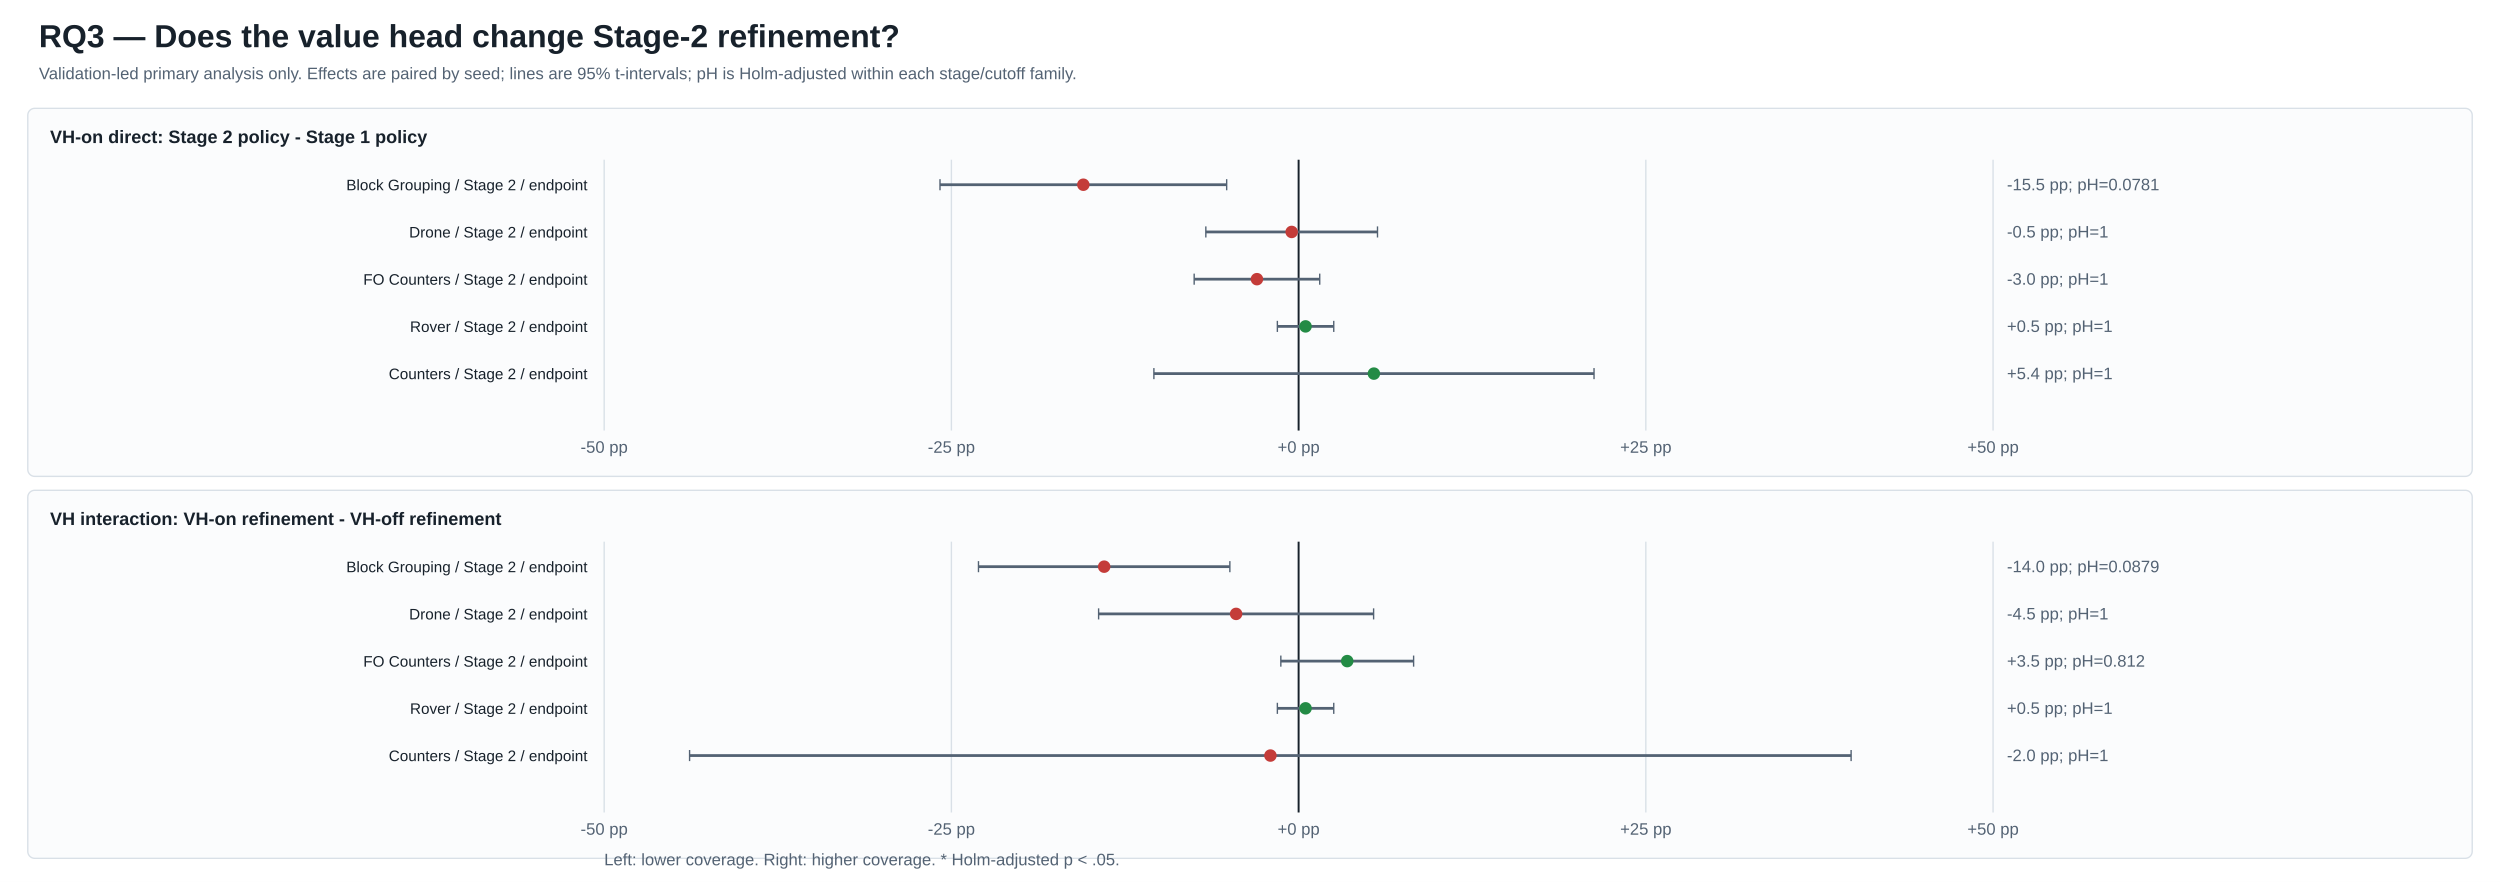
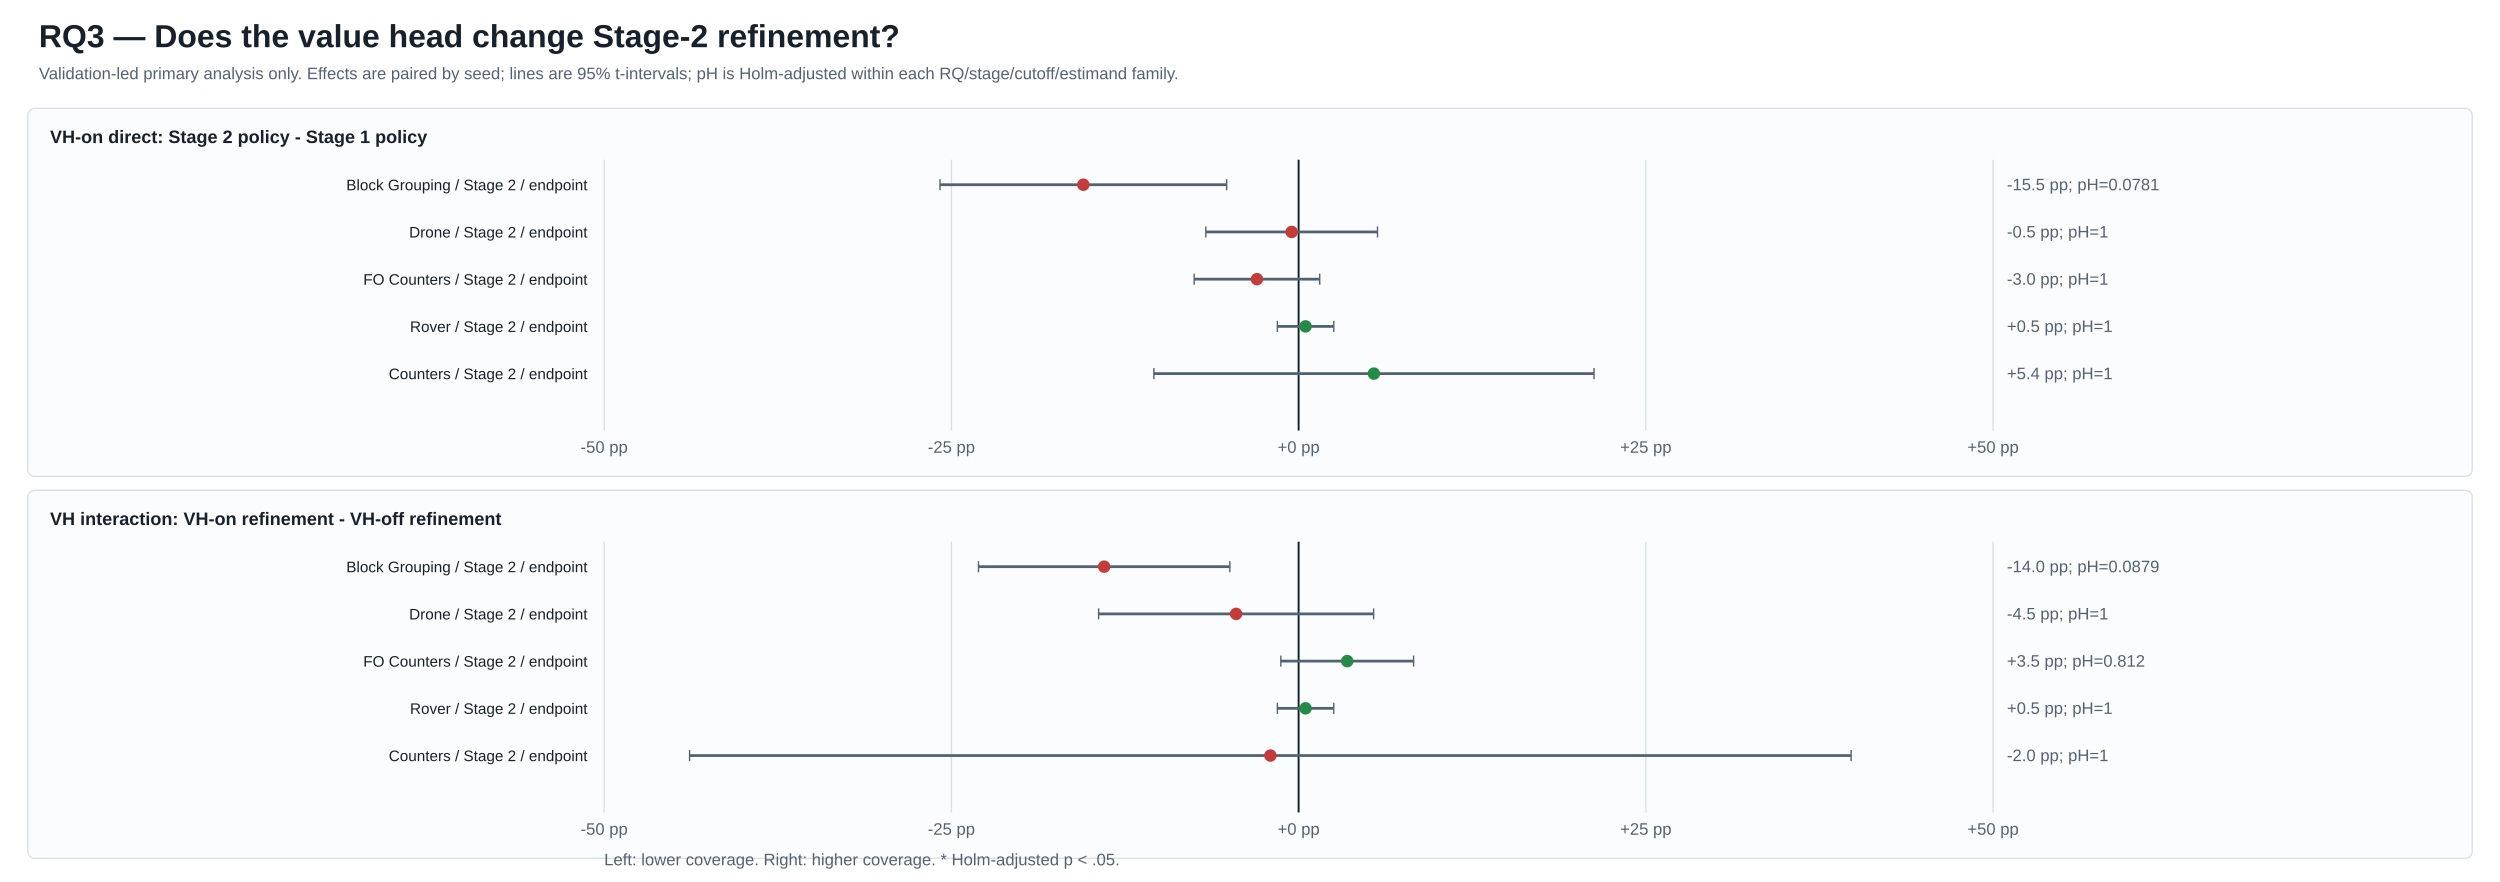
<svg xmlns="http://www.w3.org/2000/svg" width="1800" height="635" viewBox="0 0 1800 635">
  <rect width="100%" height="100%" fill="white" />
  <style>text{font-family:Segoe UI,Arial,sans-serif;fill:#17212b}.title{font-size:23px;font-weight:700}.sub{font-size:12px;fill:#536273}.label{font-size:11px}.head{font-size:13px;font-weight:700}</style>
  <text x="28" y="34" class="title">RQ3 — Does the value head change Stage-2 refinement?</text>
-   <text x="28" y="57" class="sub">Validation-led primary analysis only. Effects are paired by seed; lines are 95% t-intervals; pH is Holm-adjusted within each stage/cutoff family.</text>
+   <text x="28" y="57" class="sub">Validation-led primary analysis only. Effects are paired by seed; lines are 95% t-intervals; pH is Holm-adjusted within each RQ/stage/cutoff/estimand family.</text>
  <rect x="20" y="78" width="1760" height="265" rx="5" fill="#fbfcfd" stroke="#d9e0e7" />
  <text x="36" y="103" class="head">VH-on direct: Stage 2 policy - Stage 1 policy</text>
  <line x1="435.0" y1="115" x2="435.0" y2="310" stroke="#d9e0e7" stroke-width="1" />
  <text x="435.0" y="326" text-anchor="middle" class="sub">-50 pp</text>
  <line x1="685.0" y1="115" x2="685.0" y2="310" stroke="#d9e0e7" stroke-width="1" />
  <text x="685.0" y="326" text-anchor="middle" class="sub">-25 pp</text>
  <line x1="935.0" y1="115" x2="935.0" y2="310" stroke="#17212b" stroke-width="1.4" />
  <text x="935.0" y="326" text-anchor="middle" class="sub">+0 pp</text>
  <line x1="1185.0" y1="115" x2="1185.0" y2="310" stroke="#d9e0e7" stroke-width="1" />
  <text x="1185.0" y="326" text-anchor="middle" class="sub">+25 pp</text>
  <line x1="1435.0" y1="115" x2="1435.0" y2="310" stroke="#d9e0e7" stroke-width="1" />
  <text x="1435.0" y="326" text-anchor="middle" class="sub">+50 pp</text>
  <text x="423" y="137" text-anchor="end" class="label">Block Grouping / Stage 2 / endpoint</text>
  <line x1="676.8" y1="133" x2="883.2" y2="133" stroke="#536273" stroke-width="2" />
  <line x1="676.8" y1="129" x2="676.8" y2="137" stroke="#536273" />
  <line x1="883.2" y1="129" x2="883.2" y2="137" stroke="#536273" />
  <circle cx="780.0" cy="133" r="4.5" fill="#c43c39" />
  <text x="1445" y="137" class="sub">-15.5 pp; pH=0.0781</text>
  <text x="423" y="171" text-anchor="end" class="label">Drone / Stage 2 / endpoint</text>
  <line x1="868.2" y1="167" x2="991.8" y2="167" stroke="#536273" stroke-width="2" />
  <line x1="868.2" y1="163" x2="868.2" y2="171" stroke="#536273" />
  <line x1="991.8" y1="163" x2="991.8" y2="171" stroke="#536273" />
  <circle cx="930.0" cy="167" r="4.5" fill="#c43c39" />
  <text x="1445" y="171" class="sub">-0.5 pp; pH=1</text>
  <text x="423" y="205" text-anchor="end" class="label">FO Counters / Stage 2 / endpoint</text>
  <line x1="859.8" y1="201" x2="950.2" y2="201" stroke="#536273" stroke-width="2" />
  <line x1="859.8" y1="197" x2="859.8" y2="205" stroke="#536273" />
  <line x1="950.2" y1="197" x2="950.2" y2="205" stroke="#536273" />
  <circle cx="905.0" cy="201" r="4.5" fill="#c43c39" />
  <text x="1445" y="205" class="sub">-3.0 pp; pH=1</text>
  <text x="423" y="239" text-anchor="end" class="label">Rover / Stage 2 / endpoint</text>
  <line x1="919.7" y1="235" x2="960.3" y2="235" stroke="#536273" stroke-width="2" />
  <line x1="919.7" y1="231" x2="919.7" y2="239" stroke="#536273" />
  <line x1="960.3" y1="231" x2="960.3" y2="239" stroke="#536273" />
  <circle cx="940.0" cy="235" r="4.5" fill="#238b45" />
  <text x="1445" y="239" class="sub">+0.5 pp; pH=1</text>
  <text x="423" y="273" text-anchor="end" class="label">Counters / Stage 2 / endpoint</text>
  <line x1="830.8" y1="269" x2="1147.7" y2="269" stroke="#536273" stroke-width="2" />
  <line x1="830.8" y1="265" x2="830.8" y2="273" stroke="#536273" />
  <line x1="1147.7" y1="265" x2="1147.7" y2="273" stroke="#536273" />
  <circle cx="989.2" cy="269" r="4.5" fill="#238b45" />
  <text x="1445" y="273" class="sub">+5.4 pp; pH=1</text>
  <rect x="20" y="353" width="1760" height="265" rx="5" fill="#fbfcfd" stroke="#d9e0e7" />
  <text x="36" y="378" class="head">VH interaction: VH-on refinement - VH-off refinement</text>
  <line x1="435.0" y1="390" x2="435.0" y2="585" stroke="#d9e0e7" stroke-width="1" />
  <text x="435.0" y="601" text-anchor="middle" class="sub">-50 pp</text>
  <line x1="685.0" y1="390" x2="685.0" y2="585" stroke="#d9e0e7" stroke-width="1" />
  <text x="685.0" y="601" text-anchor="middle" class="sub">-25 pp</text>
  <line x1="935.0" y1="390" x2="935.0" y2="585" stroke="#17212b" stroke-width="1.4" />
  <text x="935.0" y="601" text-anchor="middle" class="sub">+0 pp</text>
  <line x1="1185.0" y1="390" x2="1185.0" y2="585" stroke="#d9e0e7" stroke-width="1" />
  <text x="1185.0" y="601" text-anchor="middle" class="sub">+25 pp</text>
  <line x1="1435.0" y1="390" x2="1435.0" y2="585" stroke="#d9e0e7" stroke-width="1" />
  <text x="1435.0" y="601" text-anchor="middle" class="sub">+50 pp</text>
  <text x="423" y="412" text-anchor="end" class="label">Block Grouping / Stage 2 / endpoint</text>
  <line x1="704.5" y1="408" x2="885.5" y2="408" stroke="#536273" stroke-width="2" />
  <line x1="704.5" y1="404" x2="704.5" y2="412" stroke="#536273" />
  <line x1="885.5" y1="404" x2="885.5" y2="412" stroke="#536273" />
  <circle cx="795.0" cy="408" r="4.5" fill="#c43c39" />
  <text x="1445" y="412" class="sub">-14.0 pp; pH=0.0879</text>
  <text x="423" y="446" text-anchor="end" class="label">Drone / Stage 2 / endpoint</text>
  <line x1="791.0" y1="442" x2="989.0" y2="442" stroke="#536273" stroke-width="2" />
  <line x1="791.0" y1="438" x2="791.0" y2="446" stroke="#536273" />
  <line x1="989.0" y1="438" x2="989.0" y2="446" stroke="#536273" />
  <circle cx="890.0" cy="442" r="4.5" fill="#c43c39" />
  <text x="1445" y="446" class="sub">-4.5 pp; pH=1</text>
  <text x="423" y="480" text-anchor="end" class="label">FO Counters / Stage 2 / endpoint</text>
  <line x1="922.2" y1="476" x2="1017.8" y2="476" stroke="#536273" stroke-width="2" />
  <line x1="922.2" y1="472" x2="922.2" y2="480" stroke="#536273" />
  <line x1="1017.8" y1="472" x2="1017.8" y2="480" stroke="#536273" />
  <circle cx="970.0" cy="476" r="4.5" fill="#238b45" />
  <text x="1445" y="480" class="sub">+3.5 pp; pH=0.812</text>
  <text x="423" y="514" text-anchor="end" class="label">Rover / Stage 2 / endpoint</text>
  <line x1="919.7" y1="510" x2="960.3" y2="510" stroke="#536273" stroke-width="2" />
  <line x1="919.7" y1="506" x2="919.7" y2="514" stroke="#536273" />
  <line x1="960.3" y1="506" x2="960.3" y2="514" stroke="#536273" />
  <circle cx="940.0" cy="510" r="4.5" fill="#238b45" />
  <text x="1445" y="514" class="sub">+0.5 pp; pH=1</text>
  <text x="423" y="548" text-anchor="end" class="label">Counters / Stage 2 / endpoint</text>
  <line x1="496.5" y1="544" x2="1332.8" y2="544" stroke="#536273" stroke-width="2" />
  <line x1="496.5" y1="540" x2="496.5" y2="548" stroke="#536273" />
  <line x1="1332.8" y1="540" x2="1332.8" y2="548" stroke="#536273" />
  <circle cx="914.7" cy="544" r="4.5" fill="#c43c39" />
  <text x="1445" y="548" class="sub">-2.0 pp; pH=1</text>
  <text x="435" y="623" class="sub">Left: lower coverage. Right: higher coverage. * Holm-adjusted p &lt; .05.</text>
</svg>
